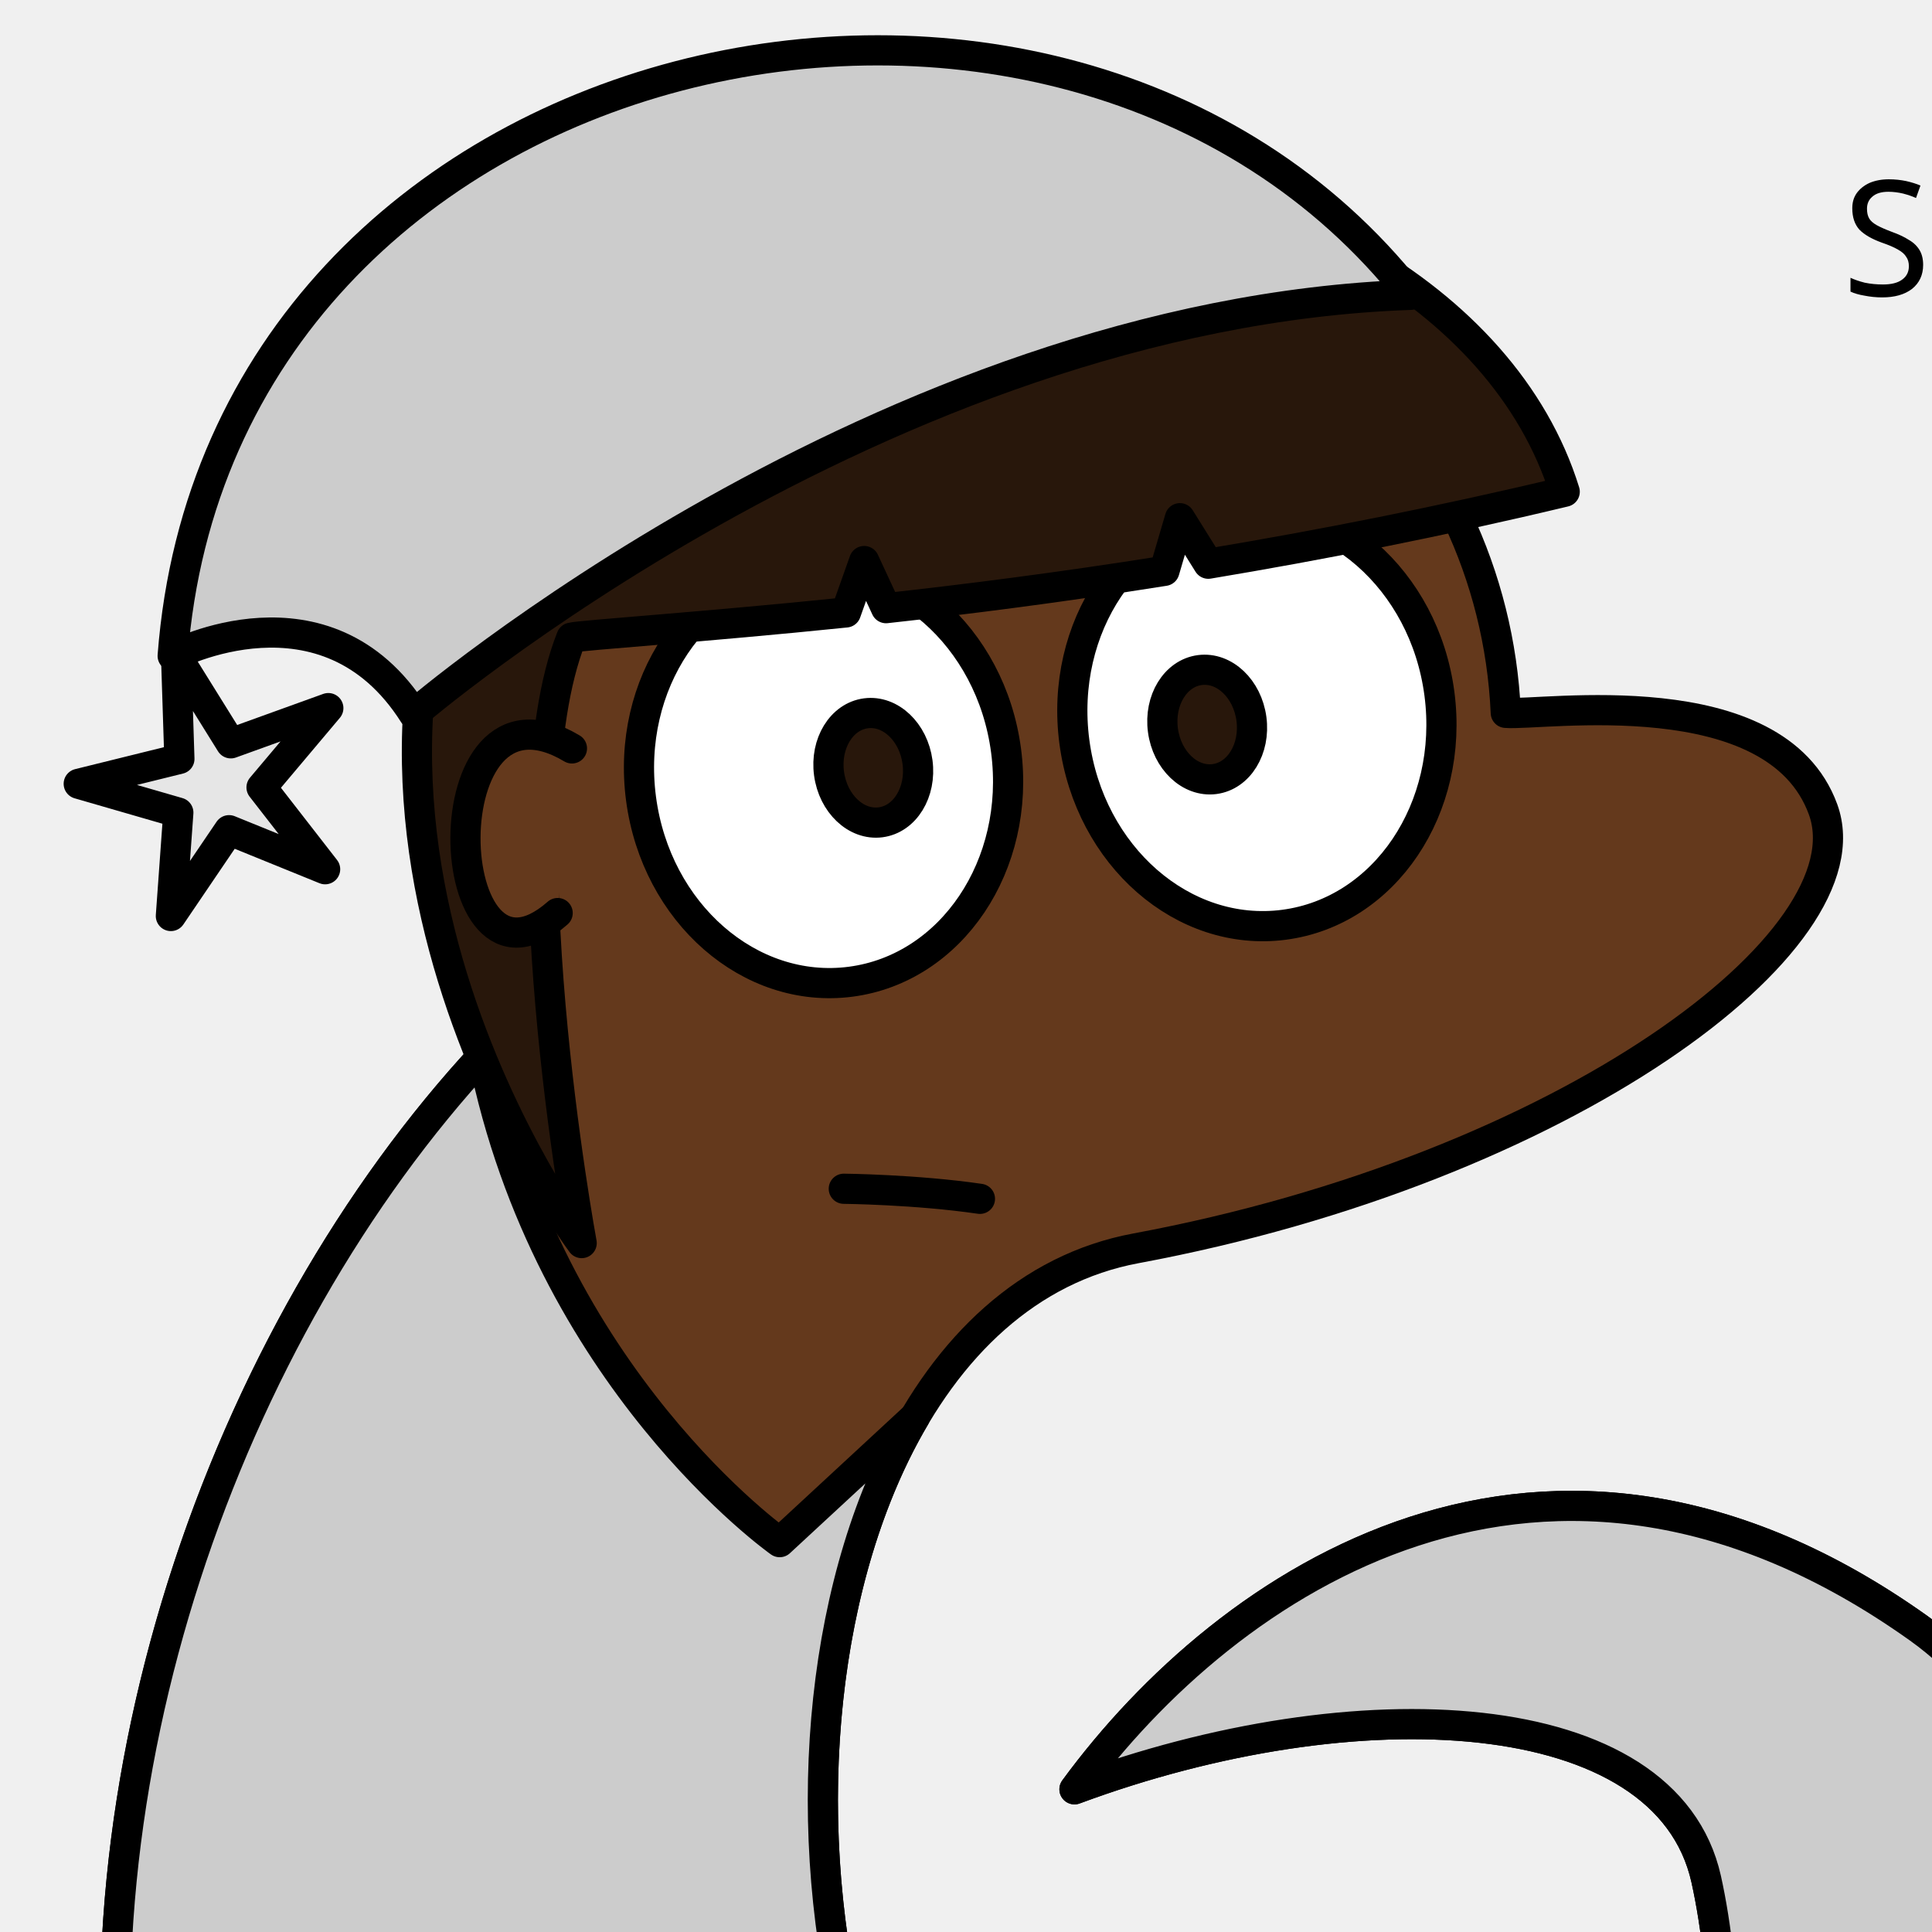
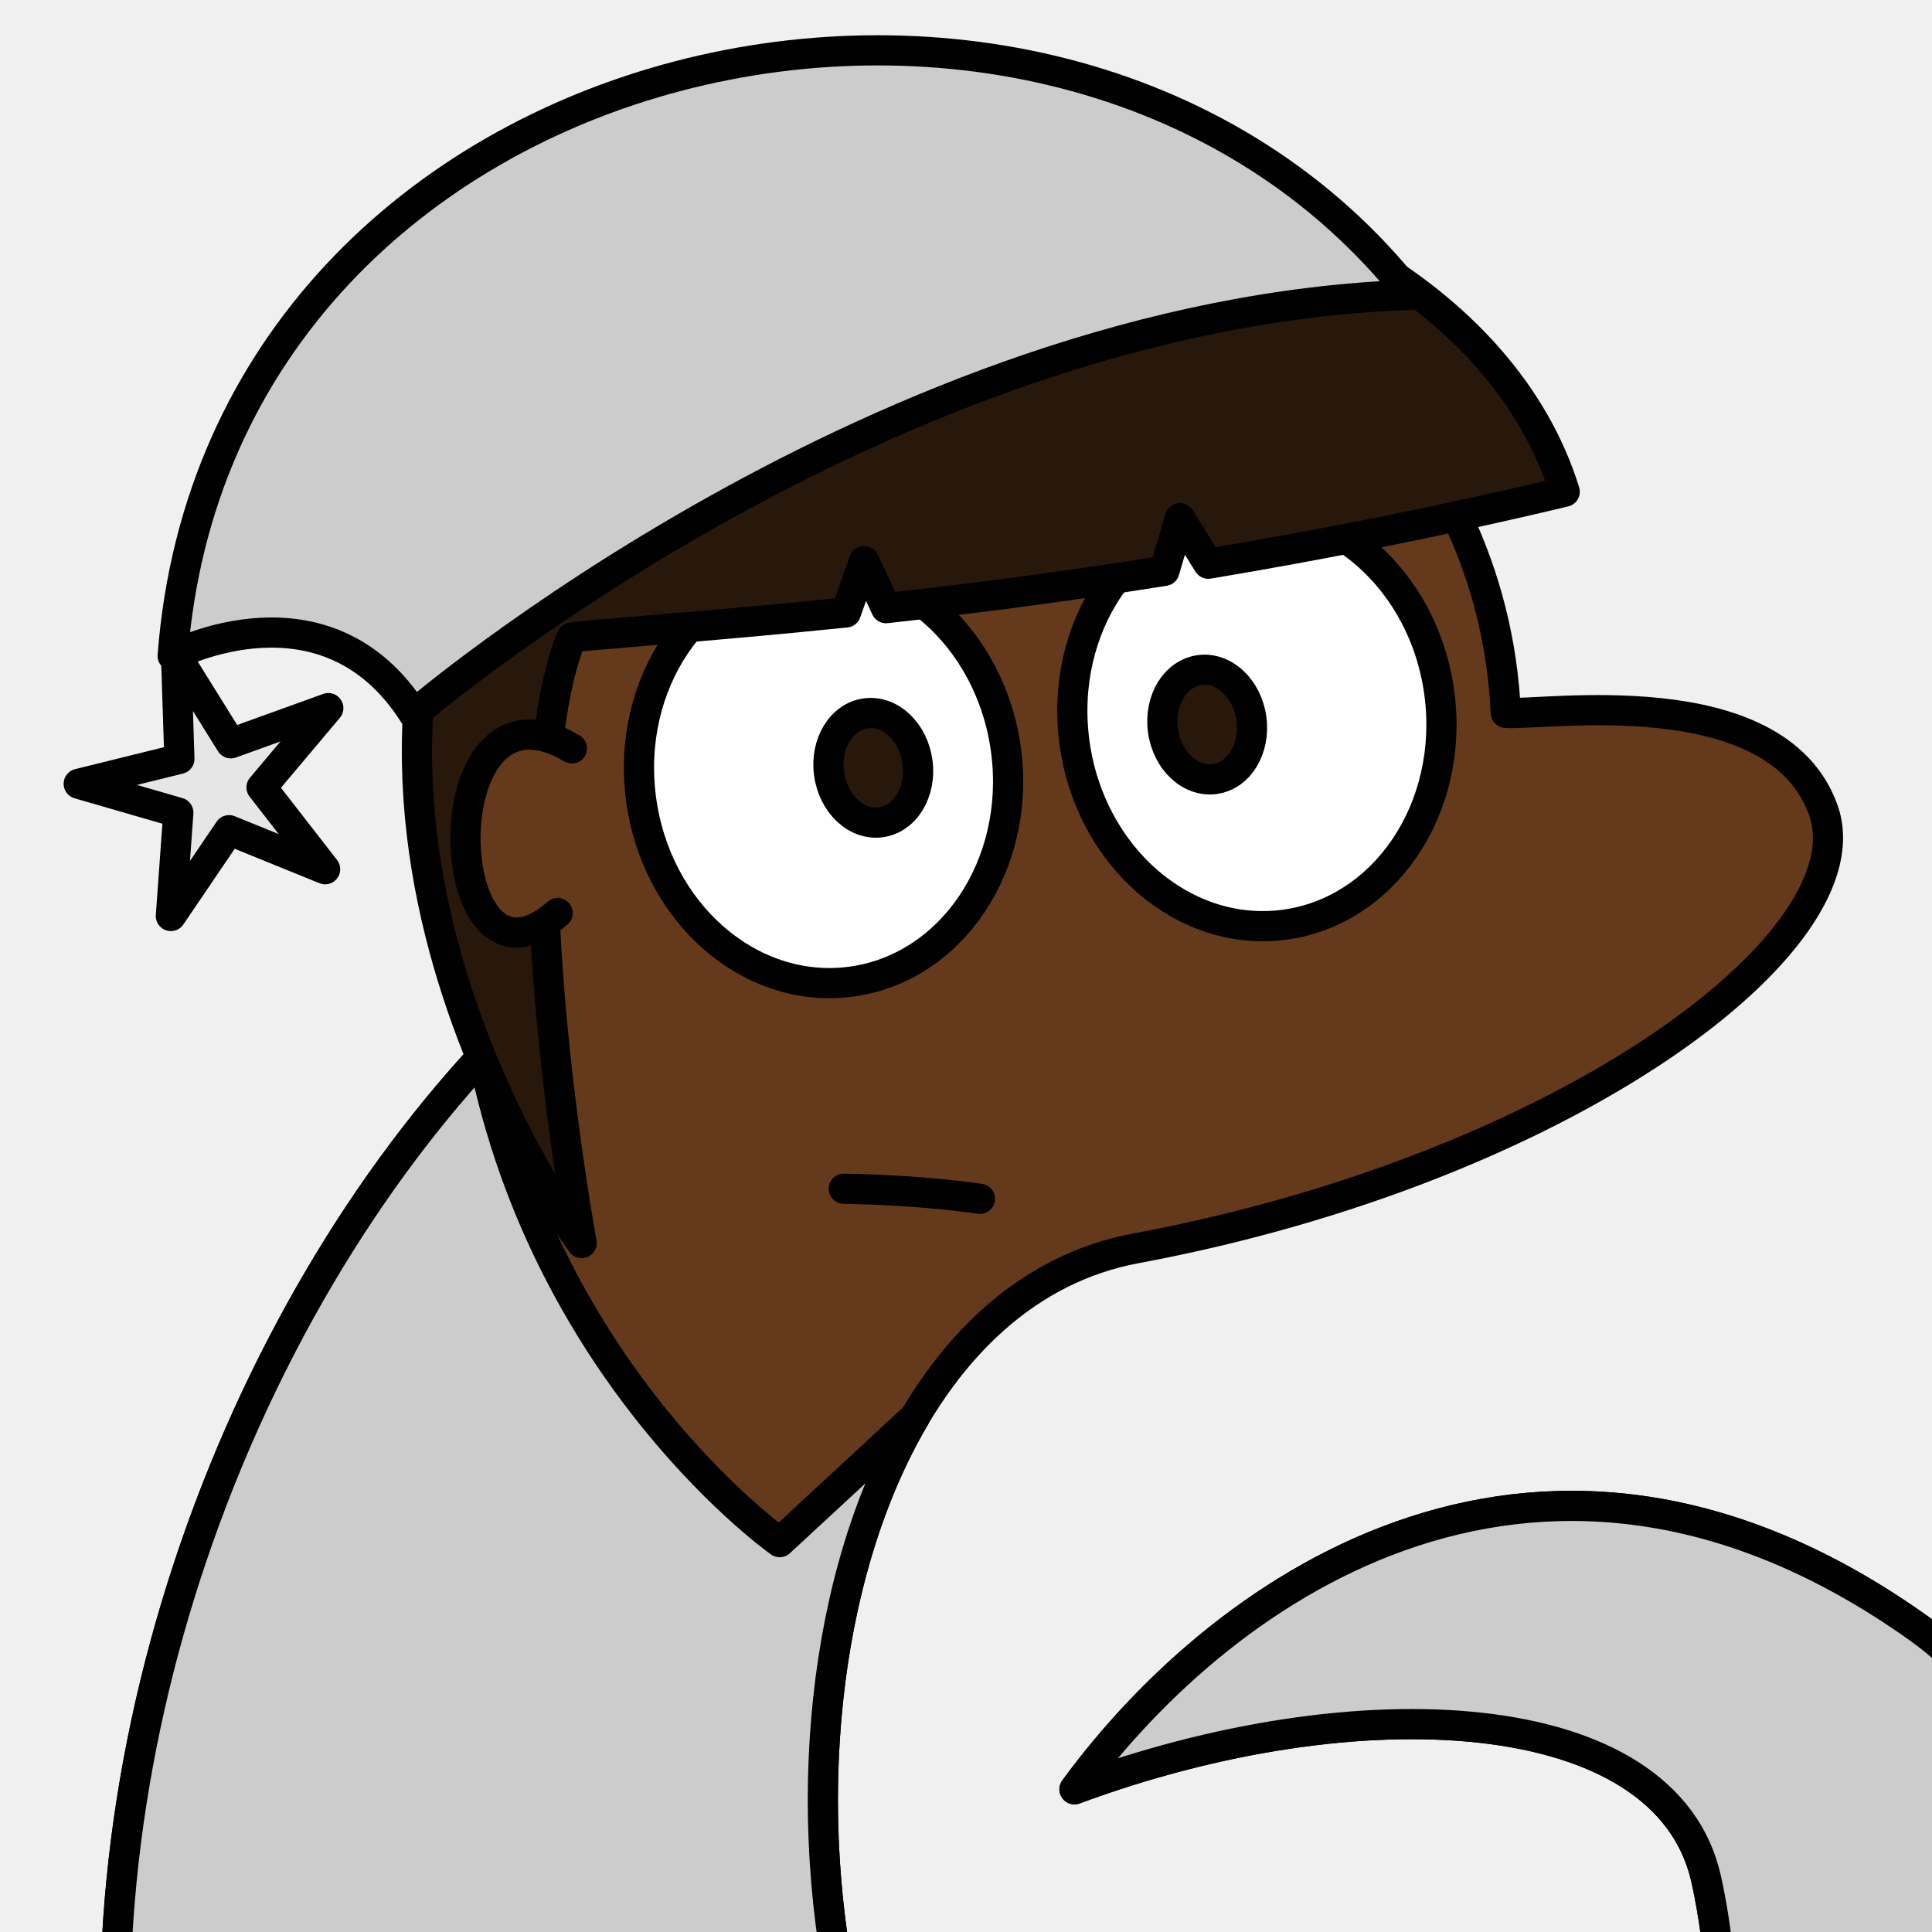
<svg xmlns="http://www.w3.org/2000/svg" width="384" height="384" viewBox="16.933 16.933 67.733 67.733" version="1.1" id="svg5">
  <defs id="defs2">
    <clipPath clipPathUnits="userSpaceOnUse" id="clipPath3481">
      <rect style="fill:#ffaaaa;fill-opacity:1;stroke:none;stroke-width:1.058;stroke-linecap:round;stroke-linejoin:round;stroke-dasharray:none;stroke-opacity:1" id="rect3483" width="67.733" height="67.733" x="0" y="0" />
    </clipPath>
    <clipPath clipPathUnits="userSpaceOnUse" id="clipPath11053">
      <path id="path11055" style="display:block;fill:#ffffff;fill-opacity:1;stroke:#000000;stroke-width:1.058;stroke-linecap:round;stroke-linejoin:round;stroke-dasharray:none;stroke-opacity:1" d="m 111.808,17.858 a 7.322,6.454 82.513 0 0 -0.964,0.044 7.322,6.454 82.513 0 0 -5.445,8.1 7.322,6.454 82.513 0 0 7.353,6.418 7.322,6.454 82.513 0 0 5.445,-8.1 7.322,6.454 82.513 0 0 -6.388,-6.463 z m -15.192,1.996 a 7.322,6.454 82.513 0 0 -0.965,0.044 7.322,6.454 82.513 0 0 -5.445,8.1 7.322,6.454 82.513 0 0 7.353,6.418 7.322,6.454 82.513 0 0 5.445,-8.1 7.322,6.454 82.513 0 0 -6.388,-6.463 z" />
    </clipPath>
    <clipPath clipPathUnits="userSpaceOnUse" id="clipPath13560">
      <path id="path13562" style="display:block;fill:#ffffff;fill-opacity:1;stroke:#000000;stroke-width:1.058;stroke-linecap:round;stroke-linejoin:round;stroke-dasharray:none;stroke-opacity:1" d="m 314.943,18.046 a 7.322,6.454 82.513 0 0 -0.964,0.044 7.322,6.454 82.513 0 0 -5.445,8.1 7.322,6.454 82.513 0 0 7.353,6.418 7.322,6.454 82.513 0 0 5.445,-8.1 7.322,6.454 82.513 0 0 -6.388,-6.463 z m -15.127,1.808 a 7.322,6.454 82.513 0 0 -0.965,0.044 7.322,6.454 82.513 0 0 -5.445,8.1 7.322,6.454 82.513 0 0 7.353,6.418 7.322,6.454 82.513 0 0 5.445,-8.1 7.322,6.454 82.513 0 0 -6.388,-6.463 z" />
    </clipPath>
    <clipPath clipPathUnits="userSpaceOnUse" id="clipPath14807">
      <g id="g14811" style="stroke-width:1">
        <rect style="fill:#ffaaaa;fill-opacity:1;stroke:none;stroke-width:1.058;stroke-linecap:round;stroke-linejoin:round;stroke-dasharray:none;stroke-opacity:1" id="rect14809" width="67.733" height="67.733" x="-4.7729495e-06" y="67.733" />
      </g>
    </clipPath>
    <clipPath clipPathUnits="userSpaceOnUse" id="clipPath14813">
      <g id="g14817" style="stroke-width:1">
        <rect style="fill:#ffaaaa;fill-opacity:1;stroke:none;stroke-width:1.058;stroke-linecap:round;stroke-linejoin:round;stroke-dasharray:none;stroke-opacity:1" id="rect14815" width="67.733" height="67.733" x="-4.7729495e-06" y="67.733" />
      </g>
    </clipPath>
    <clipPath clipPathUnits="userSpaceOnUse" id="clipPath14819">
      <g id="g14823" style="stroke-width:1">
        <rect style="fill:#ffaaaa;fill-opacity:1;stroke:none;stroke-width:1.058;stroke-linecap:round;stroke-linejoin:round;stroke-dasharray:none;stroke-opacity:1" id="rect14821" width="67.733" height="67.733" x="-4.7729495e-06" y="67.733" />
      </g>
    </clipPath>
    <clipPath clipPathUnits="userSpaceOnUse" id="clipPath14825">
      <g id="g14829" style="stroke-width:1">
        <rect style="fill:#ffaaaa;fill-opacity:1;stroke:none;stroke-width:1.058;stroke-linecap:round;stroke-linejoin:round;stroke-dasharray:none;stroke-opacity:1" id="rect14827" width="67.733" height="67.733" x="-4.7729495e-06" y="67.733" />
      </g>
    </clipPath>
    <clipPath clipPathUnits="userSpaceOnUse" id="clipPath14831">
      <g id="g14835" style="stroke-width:1">
        <rect style="fill:#ffaaaa;fill-opacity:1;stroke:none;stroke-width:1.058;stroke-linecap:round;stroke-linejoin:round;stroke-dasharray:none;stroke-opacity:1" id="rect14833" width="67.733" height="67.733" x="-4.7729495e-06" y="67.733" />
      </g>
    </clipPath>
    <clipPath clipPathUnits="userSpaceOnUse" id="clipPath23885">
      <path id="path23887" style="display:block;fill:#ffffff;fill-opacity:1;stroke:#000000;stroke-width:1.058;stroke-linecap:round;stroke-linejoin:round;stroke-dasharray:none;stroke-opacity:1" d="m 518.208,17.858 a 7.322,6.454 82.513 0 0 -0.964,0.044 7.322,6.454 82.513 0 0 -5.445,8.1 7.322,6.454 82.513 0 0 7.353,6.418 7.322,6.454 82.513 0 0 5.445,-8.1 7.322,6.454 82.513 0 0 -6.388,-6.463 z m -15.193,1.996 a 7.322,6.454 82.513 0 0 -0.964,0.044 7.322,6.454 82.513 0 0 -5.445,8.1 7.322,6.454 82.513 0 0 7.353,6.418 7.322,6.454 82.513 0 0 5.445,-8.1 7.322,6.454 82.513 0 0 -6.389,-6.463 z" />
    </clipPath>
    <clipPath clipPathUnits="userSpaceOnUse" id="clipPath28444">
      <rect style="fill:#6c5353;fill-opacity:1;stroke:none;stroke-width:1.058;stroke-linecap:round;stroke-linejoin:round" id="rect28446" width="67.733" height="67.733" x="406.4" y="0" />
    </clipPath>
    <clipPath clipPathUnits="userSpaceOnUse" id="clipath_lpe_path-effect31813">
      <path id="path31815" style="display:block;fill:#ffffff;fill-opacity:1;stroke:#000000;stroke-width:1.058;stroke-linecap:round;stroke-linejoin:round;stroke-dasharray:none;stroke-opacity:1" d="m 314.943,18.046 a 7.322,6.454 82.513 0 0 -0.964,0.044 7.322,6.454 82.513 0 0 -5.445,8.1 7.322,6.454 82.513 0 0 7.353,6.418 7.322,6.454 82.513 0 0 5.445,-8.1 7.322,6.454 82.513 0 0 -6.388,-6.463 z m -15.127,1.808 a 7.322,6.454 82.513 0 0 -0.965,0.044 7.322,6.454 82.513 0 0 -5.445,8.1 7.322,6.454 82.513 0 0 7.353,6.418 7.322,6.454 82.513 0 0 5.445,-8.1 7.322,6.454 82.513 0 0 -6.388,-6.463 z" />
    </clipPath>
    <clipPath clipPathUnits="userSpaceOnUse" id="clipath_lpe_path-effect32887">
      <path style="color:#000000;display:block;fill:#000000;stroke-width:1;stroke-linecap:round;stroke-linejoin:round;-inkscape-stroke:none" d="m 169.551,7.072 c -10.59,1.32e-5 -19.197,8.399 -19.197,18.76 1e-5,10.361 8.608,18.758 19.197,18.758 10.59,2.19e-4 19.197,-8.397 19.197,-18.758 -2e-5,-10.361 -8.607,-18.76 -19.197,-18.76 z" id="path32889" />
    </clipPath>
    <clipPath clipPathUnits="userSpaceOnUse" id="clipPath14831-5">
      <g id="g14835-8" style="stroke-width:1">
        <rect style="fill:#ffaaaa;fill-opacity:1;stroke:none;stroke-width:1.058;stroke-linecap:round;stroke-linejoin:round;stroke-dasharray:none;stroke-opacity:1" id="rect14833-9" width="67.733" height="67.733" x="-4.7729495e-06" y="67.733" />
      </g>
    </clipPath>
    <clipPath clipPathUnits="userSpaceOnUse" id="clipPath3481-5">
      <rect style="fill:#ffaaaa;fill-opacity:1;stroke:none;stroke-width:1.058;stroke-linecap:round;stroke-linejoin:round;stroke-dasharray:none;stroke-opacity:1" id="rect3483-0" width="67.733" height="67.733" x="0" y="0" />
    </clipPath>
    <clipPath clipPathUnits="userSpaceOnUse" id="clipPath4791">
      <rect style="fill:#ffaaaa;fill-opacity:1;stroke:none;stroke-width:1.058;stroke-linecap:round;stroke-linejoin:round;stroke-dasharray:none;stroke-opacity:1" id="rect4789" width="67.733" height="67.733" x="0" y="0" />
    </clipPath>
    <clipPath clipPathUnits="userSpaceOnUse" id="clipath_lpe_path-effect7042">
      <path id="lpe_path-effect7042" style="fill:#ffffff;fill-opacity:1;stroke:#000000;stroke-width:1.058;stroke-linecap:round;stroke-linejoin:round;stroke-dasharray:none;stroke-opacity:1" class="powerclip" d="M 77.115,17.49 H 126.456 V 34.814 H 77.115 Z m 34.693,0.368 a 7.322,6.454 82.513 0 0 -0.964,0.044 7.322,6.454 82.513 0 0 -5.445,8.1 7.322,6.454 82.513 0 0 7.353,6.418 7.322,6.454 82.513 0 0 5.445,-8.1 7.322,6.454 82.513 0 0 -6.388,-6.463 z m -15.192,1.996 a 7.322,6.454 82.513 0 0 -0.965,0.044 7.322,6.454 82.513 0 0 -5.445,8.1 7.322,6.454 82.513 0 0 7.353,6.418 7.322,6.454 82.513 0 0 5.445,-8.1 7.322,6.454 82.513 0 0 -6.388,-6.463 z" />
    </clipPath>
    <clipPath clipPathUnits="userSpaceOnUse" id="clipath_lpe_path-effect7075">
      <path id="path7077" style="display:block;fill:#ffffff;fill-opacity:1;stroke:#000000;stroke-width:1.058;stroke-linecap:round;stroke-linejoin:round;stroke-dasharray:none;stroke-opacity:1" d="m 111.808,17.858 a 7.322,6.454 82.513 0 0 -0.964,0.044 7.322,6.454 82.513 0 0 -5.445,8.1 7.322,6.454 82.513 0 0 7.353,6.418 7.322,6.454 82.513 0 0 5.445,-8.1 7.322,6.454 82.513 0 0 -6.388,-6.463 z m -15.192,1.996 a 7.322,6.454 82.513 0 0 -0.965,0.044 7.322,6.454 82.513 0 0 -5.445,8.1 7.322,6.454 82.513 0 0 7.353,6.418 7.322,6.454 82.513 0 0 5.445,-8.1 7.322,6.454 82.513 0 0 -6.388,-6.463 z" />
    </clipPath>
    <clipPath clipPathUnits="userSpaceOnUse" id="clipath_lpe_path-effect7108">
      <path id="path7110" style="display:block;fill:#ffffff;fill-opacity:1;stroke:#000000;stroke-width:1.058;stroke-linecap:round;stroke-linejoin:round;stroke-dasharray:none;stroke-opacity:1" d="m 111.808,17.858 a 7.322,6.454 82.513 0 0 -0.964,0.044 7.322,6.454 82.513 0 0 -5.445,8.1 7.322,6.454 82.513 0 0 7.353,6.418 7.322,6.454 82.513 0 0 5.445,-8.1 7.322,6.454 82.513 0 0 -6.388,-6.463 z m -15.192,1.996 a 7.322,6.454 82.513 0 0 -0.965,0.044 7.322,6.454 82.513 0 0 -5.445,8.1 7.322,6.454 82.513 0 0 7.353,6.418 7.322,6.454 82.513 0 0 5.445,-8.1 7.322,6.454 82.513 0 0 -6.388,-6.463 z" />
    </clipPath>
    <clipPath clipPathUnits="userSpaceOnUse" id="clipPath16945-2-1">
      <rect style="fill:#ffaaaa;fill-opacity:1;stroke:none;stroke-width:1.058;stroke-linecap:round;stroke-linejoin:round;stroke-dasharray:none;stroke-opacity:1" id="rect16947-9-8" width="67.733" height="67.733" x="-4.7729495e-06" y="67.733" clip-path="url(#clipPath14831-5-7)" />
    </clipPath>
    <clipPath clipPathUnits="userSpaceOnUse" id="clipPath14831-5-7">
      <g id="g14835-8-6" style="stroke-width:1">
        <rect style="fill:#ffaaaa;fill-opacity:1;stroke:none;stroke-width:1.058;stroke-linecap:round;stroke-linejoin:round;stroke-dasharray:none;stroke-opacity:1" id="rect14833-9-3" width="67.733" height="67.733" x="-4.7729495e-06" y="67.733" />
      </g>
    </clipPath>
    <clipPath clipPathUnits="userSpaceOnUse" id="clipath_lpe_path-effect9771">
      <path style="color:#000000;display:none;fill:#000000;stroke-width:1;stroke-linecap:round;stroke-linejoin:round;-inkscape-stroke:none" d="m 169.551,7.072 c -10.59,1.32e-5 -19.197,8.399 -19.197,18.76 1e-5,10.361 8.608,18.758 19.197,18.758 10.59,2.19e-4 19.197,-8.397 19.197,-18.758 -2e-5,-10.361 -8.607,-18.76 -19.197,-18.76 z" id="path9773" />
    </clipPath>
    <clipPath clipPathUnits="userSpaceOnUse" id="clipath_lpe_path-effect9806">
      <path style="color:#000000;display:block;fill:#000000;stroke-width:1;stroke-linecap:round;stroke-linejoin:round;-inkscape-stroke:none" d="m 169.551,7.072 c -10.59,1.32e-5 -19.197,8.399 -19.197,18.76 1e-5,10.361 8.608,18.758 19.197,18.758 10.59,2.19e-4 19.197,-8.397 19.197,-18.758 -2e-5,-10.361 -8.607,-18.76 -19.197,-18.76 z" id="path9808" />
    </clipPath>
    <clipPath clipPathUnits="userSpaceOnUse" id="clipath_lpe_path-effect9841">
      <path style="color:#000000;display:block;fill:#000000;stroke-width:1;stroke-linecap:round;stroke-linejoin:round;-inkscape-stroke:none" d="m 169.551,7.072 c -10.59,1.32e-5 -19.197,8.399 -19.197,18.76 1e-5,10.361 8.608,18.758 19.197,18.758 10.59,2.19e-4 19.197,-8.397 19.197,-18.758 -2e-5,-10.361 -8.607,-18.76 -19.197,-18.76 z" id="path9843" />
    </clipPath>
    <clipPath clipPathUnits="userSpaceOnUse" id="clipPath16945-6">
      <rect style="fill:#ffaaaa;fill-opacity:1;stroke:none;stroke-width:1.058;stroke-linecap:round;stroke-linejoin:round;stroke-dasharray:none;stroke-opacity:1" id="rect16947-3" width="67.733" height="67.733" x="-4.7729495e-06" y="67.733" clip-path="url(#clipPath14831)" />
    </clipPath>
    <clipPath clipPathUnits="userSpaceOnUse" id="clipPath16945-3">
      <rect style="fill:#ffaaaa;fill-opacity:1;stroke:none;stroke-width:1.058;stroke-linecap:round;stroke-linejoin:round;stroke-dasharray:none;stroke-opacity:1" id="rect16947-1" width="67.733" height="67.733" x="-4.7729495e-06" y="67.733" clip-path="url(#clipPath14831)" />
    </clipPath>
    <clipPath clipPathUnits="userSpaceOnUse" id="clipPath1112">
      <path id="path1114" style="display:block;fill:#784421;fill-opacity:1;stroke:#000000;stroke-width:1.058;stroke-linecap:round;stroke-linejoin:round" d="m 37.669,130.463 c 9.87,-3.662 20.742,-3.137 22.147,3.145 1.404,6.282 2.057,25.852 -16.596,20.942 -18.652,-4.909 -18.464,-40.248 -3.399,-43.052 15.064,-2.803 25.762,-10.799 24.093,-15.388 -1.67,-4.588 -9.846,-3.278 -11.124,-3.385 C 52.356,82.979 44.141,75.292 34.15,75.286 c -10.311,-2.1e-4 -18.669,8.161 -18.669,18.229 0.005,3.446 1.01,6.82 2.898,9.731 -19.266,18.735 -24.847,64.373 20.127,71.537 45.878,7.308 41.795,-40.693 28.749,-49.974 -13.047,-9.281 -24.236,-1.646 -29.586,5.654 z" clip-path="url(#clipPath16945-3)" transform="translate(135.4667,-67.73332)" />
    </clipPath>
    <clipPath clipPathUnits="userSpaceOnUse" id="clipPath1166">
      <path id="path1168" style="display:block;fill:#784421;fill-opacity:1;stroke:#000000;stroke-width:1.058;stroke-linecap:round;stroke-linejoin:round;stroke-dasharray:none;stroke-opacity:1" d="M 169.551,7.602 A 18.669,18.23 0 0 1 188.22,25.831 18.669,18.23 0 0 1 169.551,44.061 18.669,18.23 0 0 1 150.882,25.831 18.669,18.23 0 0 1 169.551,7.602 Z" />
    </clipPath>
    <clipPath clipPathUnits="userSpaceOnUse" id="clipath_lpe_path-effect2682">
      <path id="path2684" style="display:block;fill:#784421;fill-opacity:1;stroke:#000000;stroke-width:1.058;stroke-linecap:round;stroke-linejoin:round;stroke-dasharray:none;stroke-opacity:1" d="M 169.551,7.602 A 18.669,18.23 0 0 1 188.22,25.831 18.669,18.23 0 0 1 169.551,44.061 18.669,18.23 0 0 1 150.882,25.831 18.669,18.23 0 0 1 169.551,7.602 Z" />
    </clipPath>
    <clipPath clipPathUnits="userSpaceOnUse" id="clipath_lpe_path-effect2715">
      <path id="path2717" style="display:block;fill:#784421;fill-opacity:1;stroke:#000000;stroke-width:1.058;stroke-linecap:round;stroke-linejoin:round;stroke-dasharray:none;stroke-opacity:1" d="M 169.551,7.602 A 18.669,18.23 0 0 1 188.22,25.831 18.669,18.23 0 0 1 169.551,44.061 18.669,18.23 0 0 1 150.882,25.831 18.669,18.23 0 0 1 169.551,7.602 Z" />
    </clipPath>
    <clipPath clipPathUnits="userSpaceOnUse" id="clipPath16945-0">
      <rect style="fill:#ffaaaa;fill-opacity:1;stroke:none;stroke-width:1.058;stroke-linecap:round;stroke-linejoin:round;stroke-dasharray:none;stroke-opacity:1" id="rect16947-0" width="67.733" height="67.733" x="-4.7729495e-06" y="67.733" clip-path="url(#clipPath14831)" />
    </clipPath>
    <clipPath clipPathUnits="userSpaceOnUse" id="clipath_lpe_path-effect14697">
      <path id="path14699" style="display:block;fill:#ffffff;fill-opacity:1;stroke:#000000;stroke-width:1.058;stroke-linecap:round;stroke-linejoin:round;stroke-dasharray:none;stroke-opacity:1" d="m 314.943,18.046 a 7.322,6.454 82.513 0 0 -0.964,0.044 7.322,6.454 82.513 0 0 -5.445,8.1 7.322,6.454 82.513 0 0 7.353,6.418 7.322,6.454 82.513 0 0 5.445,-8.1 7.322,6.454 82.513 0 0 -6.388,-6.463 z m -15.127,1.808 a 7.322,6.454 82.513 0 0 -0.965,0.044 7.322,6.454 82.513 0 0 -5.445,8.1 7.322,6.454 82.513 0 0 7.353,6.418 7.322,6.454 82.513 0 0 5.445,-8.1 7.322,6.454 82.513 0 0 -6.388,-6.463 z" />
    </clipPath>
    <clipPath clipPathUnits="userSpaceOnUse" id="clipath_lpe_path-effect14718">
      <path id="path14720" style="display:block;fill:#ffffff;fill-opacity:1;stroke:#000000;stroke-width:1.058;stroke-linecap:round;stroke-linejoin:round;stroke-dasharray:none;stroke-opacity:1" d="m 314.943,18.046 a 7.322,6.454 82.513 0 0 -0.964,0.044 7.322,6.454 82.513 0 0 -5.445,8.1 7.322,6.454 82.513 0 0 7.353,6.418 7.322,6.454 82.513 0 0 5.445,-8.1 7.322,6.454 82.513 0 0 -6.388,-6.463 z m -15.127,1.808 a 7.322,6.454 82.513 0 0 -0.965,0.044 7.322,6.454 82.513 0 0 -5.445,8.1 7.322,6.454 82.513 0 0 7.353,6.418 7.322,6.454 82.513 0 0 5.445,-8.1 7.322,6.454 82.513 0 0 -6.388,-6.463 z" />
    </clipPath>
    <clipPath clipPathUnits="userSpaceOnUse" id="clipath_lpe_path-effect14739">
      <path id="path14741" style="display:block;fill:#ffffff;fill-opacity:1;stroke:#000000;stroke-width:1.058;stroke-linecap:round;stroke-linejoin:round;stroke-dasharray:none;stroke-opacity:1" d="m 314.943,18.046 a 7.322,6.454 82.513 0 0 -0.964,0.044 7.322,6.454 82.513 0 0 -5.445,8.1 7.322,6.454 82.513 0 0 7.353,6.418 7.322,6.454 82.513 0 0 5.445,-8.1 7.322,6.454 82.513 0 0 -6.388,-6.463 z m -15.127,1.808 a 7.322,6.454 82.513 0 0 -0.965,0.044 7.322,6.454 82.513 0 0 -5.445,8.1 7.322,6.454 82.513 0 0 7.353,6.418 7.322,6.454 82.513 0 0 5.445,-8.1 7.322,6.454 82.513 0 0 -6.388,-6.463 z" />
    </clipPath>
    <clipPath clipPathUnits="userSpaceOnUse" id="clipPath23962">
      <rect style="fill:#00ff00;stroke-width:8.467;stroke-linecap:round;stroke-linejoin:round;stop-color:#000000" id="rect23964" width="67.733" height="67.733" x="16.933" y="321.733" />
    </clipPath>
    <clipPath clipPathUnits="userSpaceOnUse" id="clipPath27417">
      <rect style="fill:#00ff00;stroke-width:8.467;stroke-linecap:round;stroke-linejoin:round;stop-color:#000000" id="rect27419" width="67.733" height="67.733" x="728.133" y="321.733" />
    </clipPath>
    <clipPath clipPathUnits="userSpaceOnUse" id="clipPath34308">
      <rect style="fill:#ff2a2a;stroke-width:8.467;stroke-linecap:round;stroke-linejoin:round;stop-color:#000000" id="rect34310" width="67.733" height="67.733" x="728.133" y="220.133" />
    </clipPath>
    <clipPath clipPathUnits="userSpaceOnUse" id="clipPath34312">
      <rect style="fill:#ff2a2a;stroke-width:8.467;stroke-linecap:round;stroke-linejoin:round;stop-color:#000000" id="rect34314" width="67.733" height="67.733" x="626.533" y="220.133" />
    </clipPath>
    <clipPath clipPathUnits="userSpaceOnUse" id="clipPath36020">
      <rect style="fill:#ff2a2a;stroke-width:8.467;stroke-linecap:round;stroke-linejoin:round;stop-color:#000000" id="rect36022" width="67.733" height="67.733" x="524.933" y="220.133" />
    </clipPath>
    <clipPath clipPathUnits="userSpaceOnUse" id="clipPath36024">
      <rect style="fill:#ff2a2a;stroke-width:8.467;stroke-linecap:round;stroke-linejoin:round;stop-color:#000000" id="rect36026" width="67.733" height="67.733" x="423.333" y="220.133" />
    </clipPath>
    <clipPath clipPathUnits="userSpaceOnUse" id="clipPath36028">
      <rect style="fill:#ff2a2a;stroke-width:8.467;stroke-linecap:round;stroke-linejoin:round;stop-color:#000000" id="rect36030" width="67.733" height="67.733" x="321.733" y="220.133" />
    </clipPath>
    <clipPath clipPathUnits="userSpaceOnUse" id="clipPath36032">
      <rect style="fill:#ff2a2a;stroke-width:8.467;stroke-linecap:round;stroke-linejoin:round;stop-color:#000000" id="rect36034" width="67.733" height="67.733" x="220.133" y="220.133" />
    </clipPath>
    <clipPath clipPathUnits="userSpaceOnUse" id="clipPath36036">
      <rect style="fill:#ff2a2a;stroke-width:8.467;stroke-linecap:round;stroke-linejoin:round;stop-color:#000000" id="rect36038" width="67.733" height="67.733" x="118.533" y="220.133" />
    </clipPath>
    <clipPath clipPathUnits="userSpaceOnUse" id="clipPath36040">
      <rect style="fill:#ff2a2a;stroke-width:8.467;stroke-linecap:round;stroke-linejoin:round;stop-color:#000000" id="rect36042" width="67.733" height="67.733" x="16.933" y="220.133" />
    </clipPath>
  </defs>
  <g id="layer1">
    <rect style="opacity:0" id="rect3491" width="812.8" height="711.2" x="-711.2" y="-203.2" />
    <g id="path7232-2" transform="translate(-711.1998,-203.2)" />
    <text xml:space="preserve" style="font-style:normal;font-variant:normal;font-weight:normal;font-stretch:normal;font-size:16.933px;font-family:'Segoe UI Variable';-inkscape-font-specification:'Segoe UI Variable';text-align:center;text-anchor:middle;fill:#000000;fill-opacity:1;stroke:none;stroke-width:1.058;stroke-linecap:round;stroke-linejoin:round;stroke-opacity:1" x="8.467" y="14.399" id="text93148">
      <tspan id="tspan93146" style="font-style:normal;font-variant:normal;font-weight:normal;font-stretch:normal;font-family:'Segoe UI Variable';-inkscape-font-specification:'Segoe UI Variable';stroke-width:1.058" x="8.467" y="14.399" />
    </text>
    <g id="g6120" clip-path="url(#clipPath34308)" transform="translate(-711.1998,-203.2)">
      <path id="path26678" style="fill:#64391c;fill-opacity:1;stroke:#000000;stroke-width:1.058;stroke-linecap:round;stroke-linejoin:round" d="m 37.669,130.463 c 9.87,-3.662 20.742,-3.137 22.147,3.145 1.404,6.282 2.057,25.852 -16.596,20.942 -18.652,-4.909 -18.464,-40.248 -3.399,-43.052 15.064,-2.803 25.762,-10.799 24.093,-15.388 -1.67,-4.588 -9.846,-3.278 -11.124,-3.385 C 52.356,82.979 44.141,75.292 34.15,75.286 c -10.311,-2.1e-4 -18.669,8.161 -18.669,18.229 0.005,3.446 1.01,6.82 2.898,9.731 -19.266,18.735 -24.847,64.373 20.127,71.537 45.878,7.308 41.795,-40.693 28.749,-49.974 -13.047,-9.281 -24.236,-1.646 -29.586,5.654 z" clip-path="none" transform="translate(728.1332,152.3999)" />
      <path id="path26680" style="fill:#cccccc;fill-opacity:1;stroke:#000000;stroke-width:1.058;stroke-linecap:round;stroke-linejoin:round" d="m 16.933,104.737 c -18.069,19.554 -22.253,63.065 21.573,70.046 45.878,7.308 41.795,-40.693 28.749,-49.974 -13.047,-9.281 -24.236,-1.646 -29.586,5.654 9.87,-3.662 20.742,-3.137 22.146,3.145 1.404,6.282 2.057,25.852 -16.596,20.942 -14.547,-3.829 -17.633,-26.165 -11.141,-37.142 l -4.744,4.39 c 0,0 -8.131,-5.733 -10.401,-17.061 z" clip-path="none" transform="translate(728.1332,152.3999)" />
    </g>
    <path style="fill:none;stroke:#000000;stroke-width:1.058;stroke-linecap:round;stroke-linejoin:round;stroke-dasharray:none;stroke-opacity:1" d="m 51.288,58.962 c -2.254,-0.329 -4.773,-0.353 -4.773,-0.353" id="path26682" clip-path="none" />
    <ellipse style="fill:#ffffff;fill-opacity:1;stroke:#000000;stroke-width:1.058;stroke-linecap:round;stroke-linejoin:round;stroke-dasharray:none;stroke-opacity:1" id="ellipse26684" cx="54.993" cy="49.683" rx="6.454" ry="7.322" transform="rotate(-7.48665)" clip-path="none" />
    <ellipse style="fill:#28170b;fill-opacity:1;stroke:#000000;stroke-width:1.058;stroke-linecap:round;stroke-linejoin:round;stroke-dasharray:none;stroke-opacity:1" id="ellipse26686" cx="53.138" cy="49.594" rx="1.564" ry="1.928" transform="matrix(0.9917215,-0.1284077,0.1322095,0.9912218,0,0)" clip-path="none" />
    <ellipse style="fill:#ffffff;fill-opacity:1;stroke:#000000;stroke-width:1.058;stroke-linecap:round;stroke-linejoin:round;stroke-dasharray:none;stroke-opacity:1" id="ellipse26688" cx="-39.67" cy="49.683" rx="6.454" ry="7.322" transform="matrix(-0.9914753,0.1302952,0.1302952,0.9914753,0,0)" clip-path="none" />
    <ellipse style="fill:#28170b;fill-opacity:1;stroke:#000000;stroke-width:1.058;stroke-linecap:round;stroke-linejoin:round;stroke-dasharray:none;stroke-opacity:1" id="ellipse26690" cx="-41.334" cy="49.594" rx="1.564" ry="1.928" transform="matrix(-0.9917215,0.1284077,0.1322095,0.9912218,0,0)" clip-path="none" />
    <g id="g28282" transform="translate(-389.4665,16.93331)" clip-path="none">
      <g id="g28276" style="fill:#502d16;fill-opacity:1">
        <path id="path28272" style="fill:#28170b;fill-opacity:1;stroke:#000000;stroke-width:1.058;stroke-linecap:round;stroke-linejoin:round" d="m 442,5.756 c -6.707,-0.059 -13.499,2.535 -17.466,8.674 -9.068,14.034 2.258,29.15 2.258,29.15 0,0 -2.792,-15.1 -0.361,-21.226 0.311,-0.084 4.654,-0.371 9.626,-0.883 l 0.639,-1.802 0.767,1.652 c 2.817,-0.31 6.109,-0.728 9.76,-1.308 l 0.542,-1.846 0.996,1.596 c 3.877,-0.647 8.097,-1.471 12.495,-2.524 C 459.104,10.292 450.623,5.832 442,5.756 Z" />
        <path style="fill:#64391c;fill-opacity:1;stroke:#000000;stroke-width:1.058;stroke-linecap:round;stroke-linejoin:round" d="m 426.451,26.238 c -5.099,-3.046 -4.689,9.451 -0.501,5.772" id="path28274" />
      </g>
      <path style="fill:#cccccc;fill-opacity:1;stroke:#000000;stroke-width:1.058;stroke-linecap:round;stroke-linejoin:round" d="m 420.908,25.035 c 0,0 16.363,-14.06 34.946,-14.699 -12.259,-15.548 -41.74,-9.127 -43.401,12.658 0,0 5.366,-2.831 8.455,2.041 z" id="path28278" clip-path="url(#clipPath28444)" />
      <path style="fill:#e6e6e6;fill-opacity:1;stroke:#000000;stroke-width:1.058;stroke-linecap:round;stroke-linejoin:round;stroke-opacity:1" id="path28280" d="m 413.861,31.555 -2.203,-2.891 -3.287,1.552 2.069,-2.988 -2.492,-2.646 3.482,1.044 1.747,-3.187 0.083,3.634 3.571,0.676 -3.43,1.202 z" transform="rotate(-30.57837,413.8513,23.81353)" />
    </g>
    <text xml:space="preserve" style="font-style:normal;font-variant:normal;font-weight:normal;font-stretch:normal;font-size:16.933px;font-family:'Segoe UI Variable';-inkscape-font-specification:'Segoe UI Variable';text-align:center;text-anchor:middle;fill:#000000;fill-opacity:1;stroke:none;stroke-width:1.058;stroke-linecap:round;stroke-linejoin:round;stroke-opacity:1" x="-93.133" y="-87.106" id="text9966" transform="scale(-1)">
      <tspan id="tspan9964" style="font-style:normal;font-variant:normal;font-weight:normal;font-stretch:normal;font-family:'Segoe UI Variable';-inkscape-font-specification:'Segoe UI Variable';stroke-width:1.058" x="-93.133" y="-87.106" />
    </text>
-     <text xml:space="preserve" style="font-style:normal;font-variant:normal;font-weight:normal;font-stretch:normal;font-size:11.289px;line-height:normal;font-family:Consolas;-inkscape-font-specification:Consolas;text-align:center;text-decoration-color:#000000;text-anchor:middle;fill:#b3b3b3;stroke-width:0.28;-inkscape-stroke:none;stop-color:#000000" x="25.422" y="12.069" id="text14890">
-       <tspan id="tspan14888" style="stroke-width:0.28" x="25.422" y="12.069">7</tspan>
-     </text>
-     <text xml:space="preserve" style="font-style:normal;font-variant:normal;font-weight:normal;font-stretch:normal;font-size:11.289px;line-height:normal;font-family:Consolas;-inkscape-font-specification:Consolas;text-align:center;text-decoration-color:#000000;text-anchor:middle;fill:#b3b3b3;stroke-width:0.28;-inkscape-stroke:none;stop-color:#000000" x="-76.178" y="-89.531" id="text14902" transform="scale(-1)">
-       <tspan id="tspan14900" style="stroke-width:0.28" x="-76.178" y="-89.531">7</tspan>
-     </text>
-     <rect style="fill:#000000;stroke-width:8.467;stroke-linecap:round;stroke-linejoin:round;stop-color:#000000" id="rect2183" width="16.933" height="16.933" x="84.667" y="-6.7988321e-07" />
-     <text xml:space="preserve" style="font-style:normal;font-variant:normal;font-weight:normal;font-stretch:normal;font-size:16.933px;font-family:'Segoe UI Variable';-inkscape-font-specification:'Segoe UI Variable';text-align:center;text-anchor:middle;fill:#ffffff;fill-opacity:1;stroke:none;stroke-width:1.058;stroke-linecap:round;stroke-linejoin:round;stroke-opacity:1" x="93.133" y="14.651" id="text2189">
-       <tspan id="tspan2187" style="font-style:normal;font-variant:normal;font-weight:normal;font-stretch:normal;font-family:'Segoe UI Variable';-inkscape-font-specification:'Segoe UI Variable';fill:#ffffff;stroke-width:1.058" x="93.133" y="14.651">♝</tspan>
-     </text>
-     <text xml:space="preserve" style="font-size:5.644px;line-height:normal;font-family:Calibri;-inkscape-font-specification:Calibri;text-align:center;text-decoration-color:#000000;text-anchor:middle;fill:#000000;stroke-width:8.467;stroke-linecap:round;stroke-linejoin:round;stop-color:#000000" x="93.171" y="27.293" id="text49710" clip-path="none">
-       <tspan id="tspan49708" style="font-size:5.644px;fill:#000000;stroke-width:8.467" x="93.171" y="27.293">Snake</tspan>
-     </text>
  </g>
</svg>
